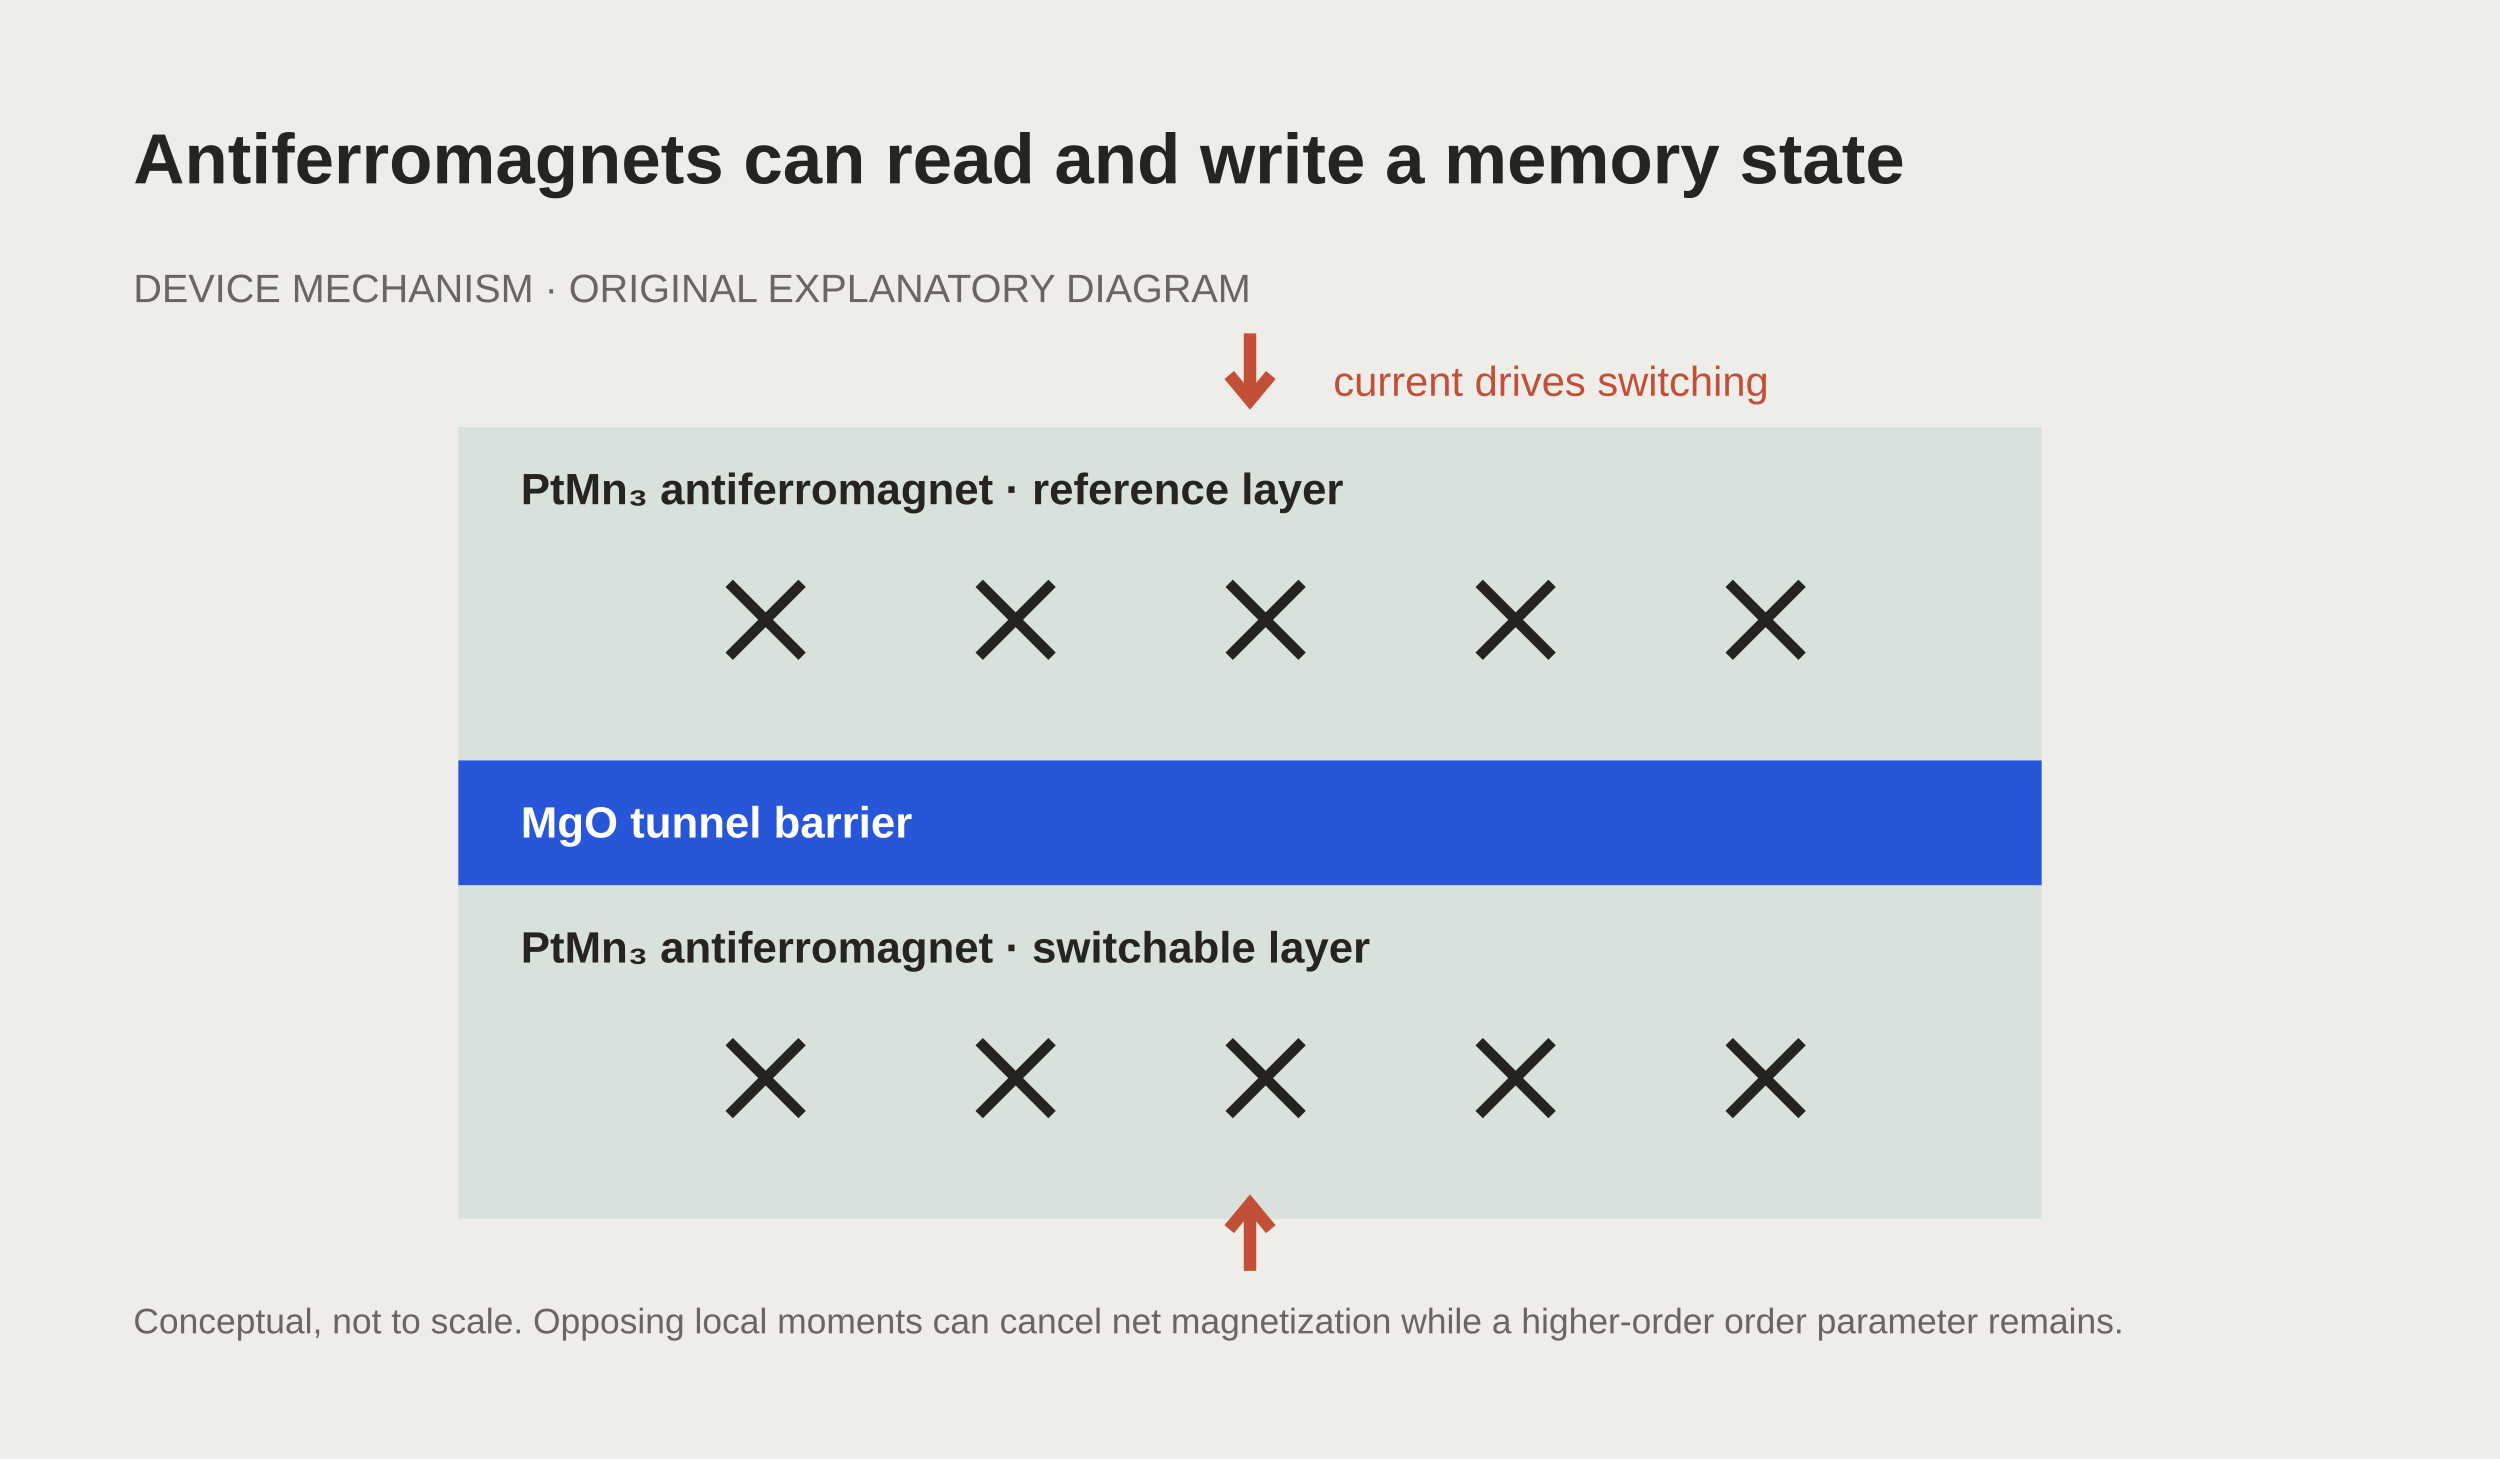
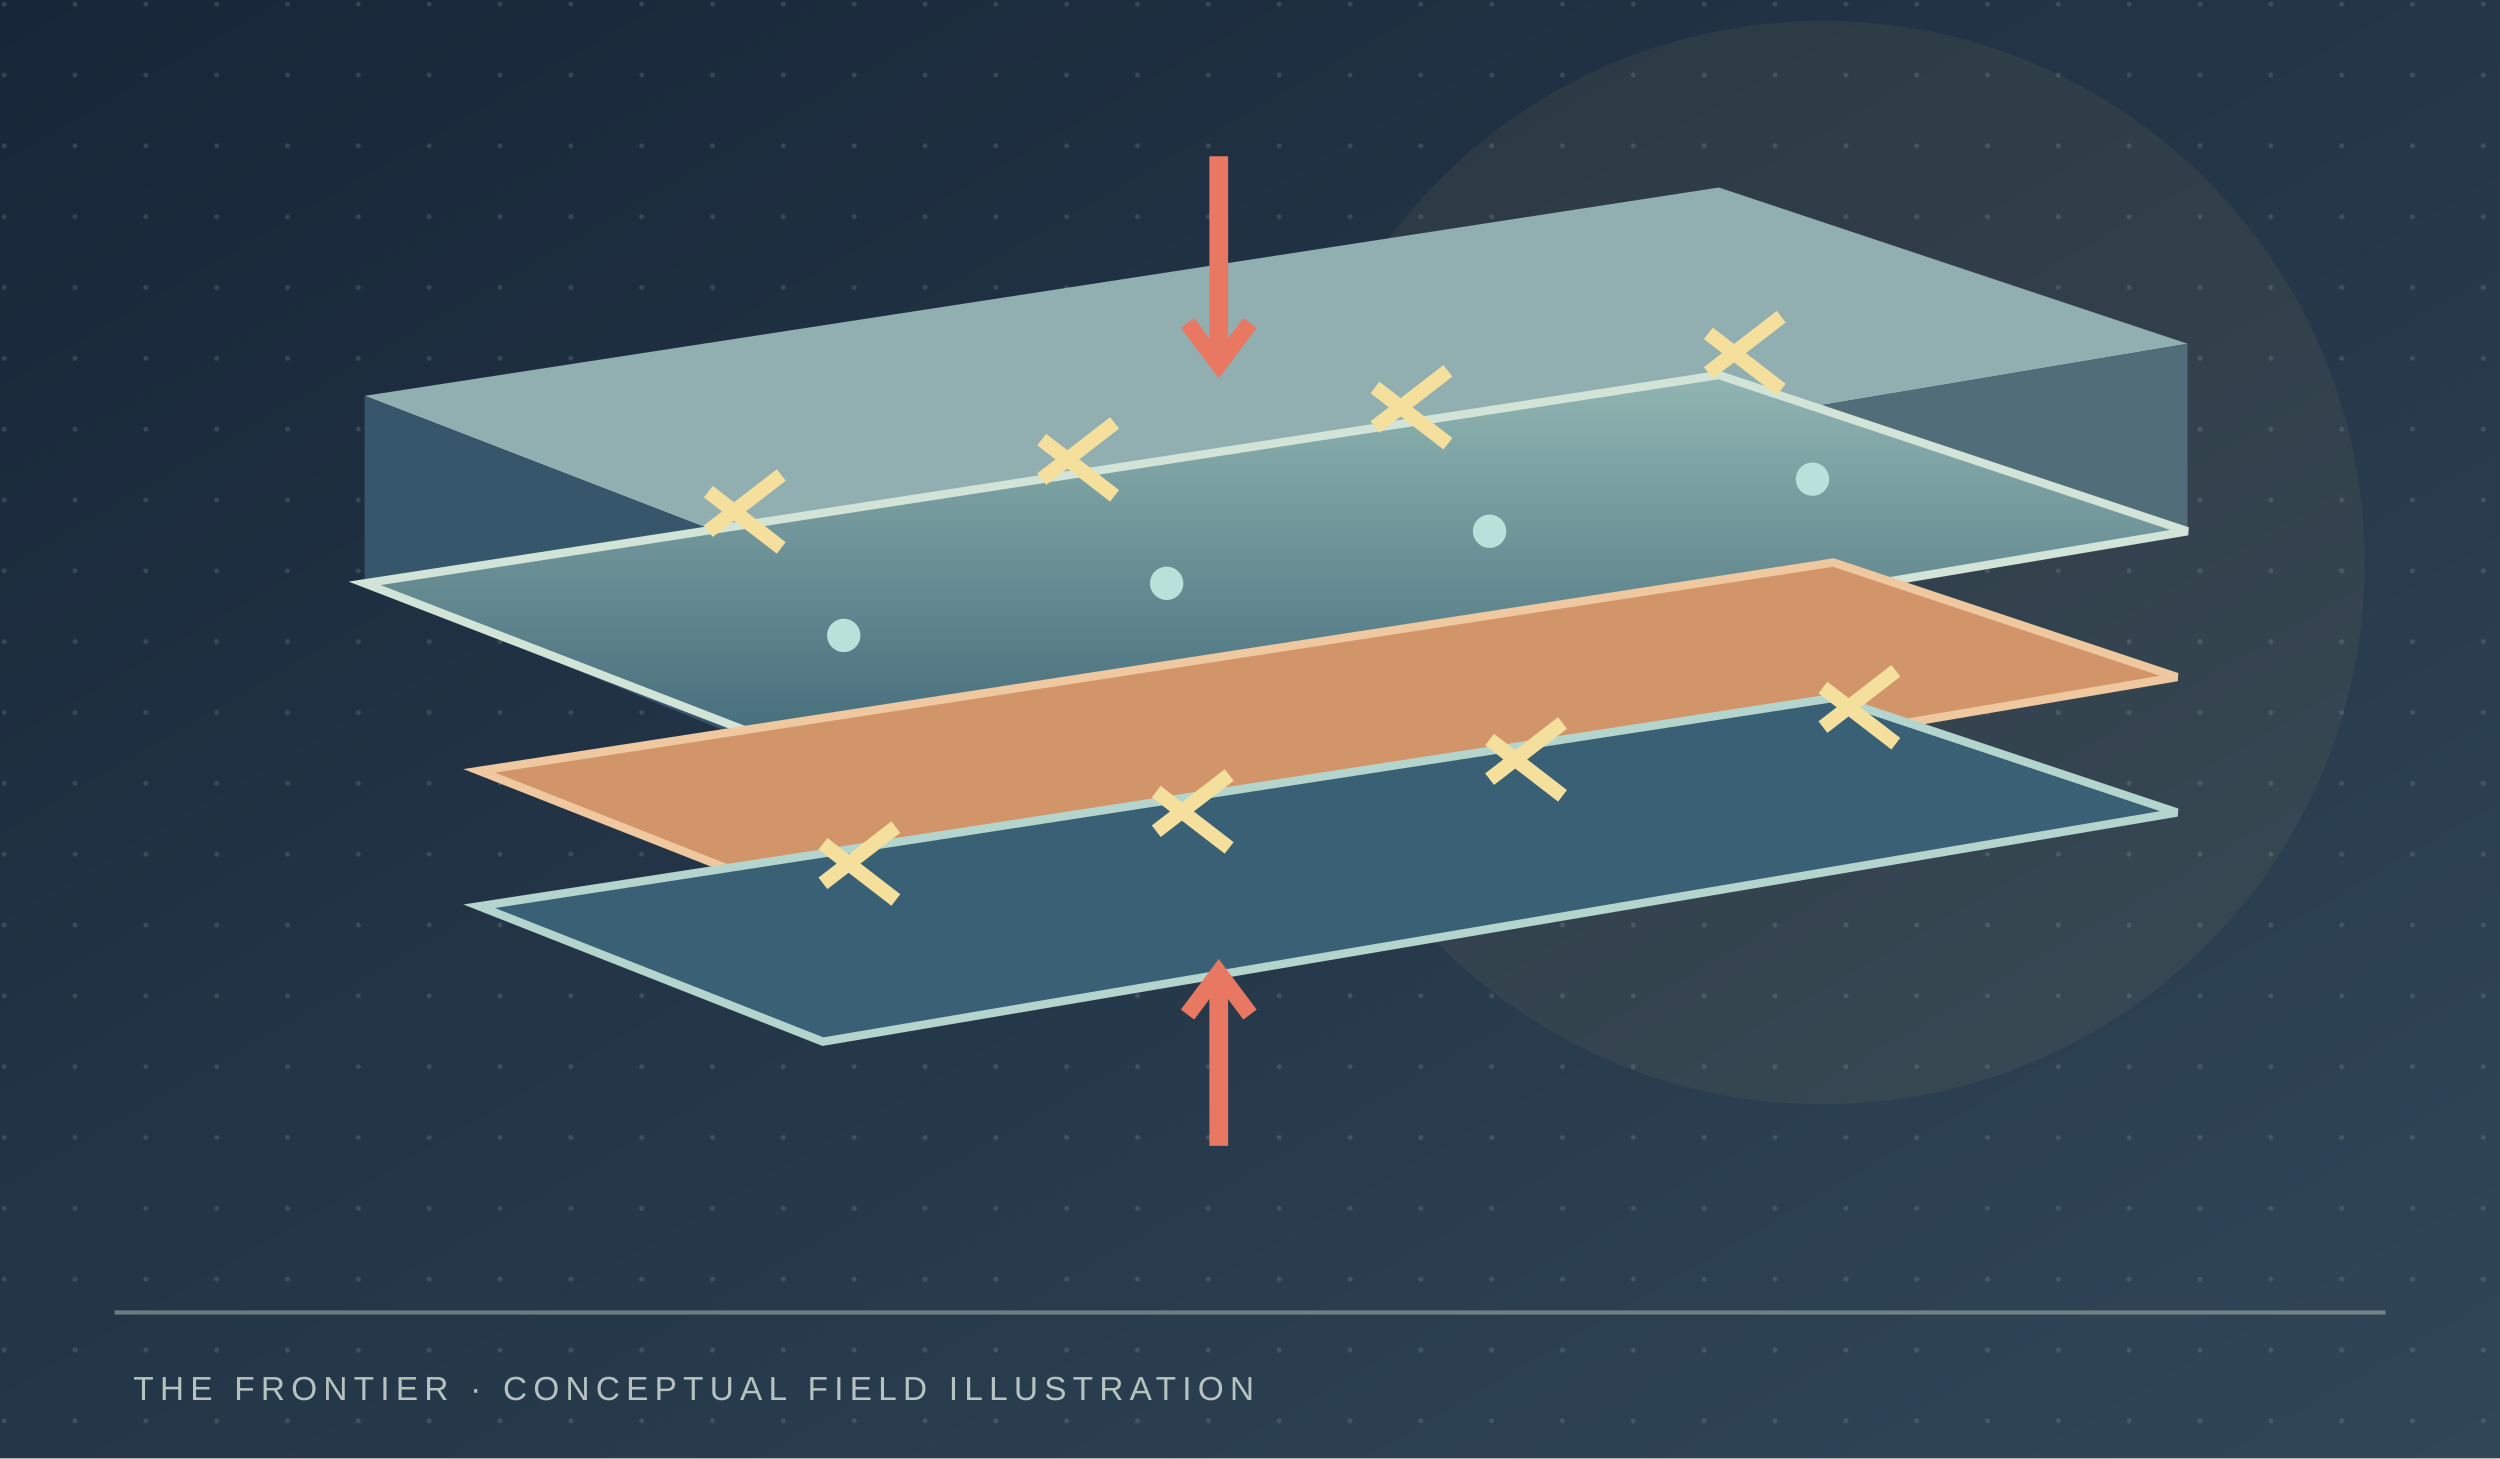
<svg xmlns="http://www.w3.org/2000/svg" width="1200" height="700" viewBox="0 0 1200 700" role="img" aria-labelledby="title desc">
-   <rect width="1200" height="700" fill="#eeede9" />
-   <text x="64" y="88" fill="#25241f" font-family="Arial,sans-serif" font-size="34" font-weight="700">Antiferromagnets can read and write a memory state</text>
-   <text x="64" y="145" fill="#68665f" font-family="Arial,sans-serif" font-size="19">DEVICE MECHANISM · ORIGINAL EXPLANATORY DIAGRAM</text>
-   <rect x="220" y="205" width="760" height="160" fill="#d9e1dd" />
-   <rect x="220" y="365" width="760" height="60" fill="#2856d9" />
-   <rect x="220" y="425" width="760" height="160" fill="#d9e1dd" />
-   <text x="250" y="242" fill="#25241f" font-family="Arial,sans-serif" font-size="21" font-weight="600">PtMn₃ antiferromagnet · reference layer</text>
-   <text x="250" y="402" fill="#fff" font-family="Arial,sans-serif" font-size="21" font-weight="600">MgO tunnel barrier</text>
-   <text x="250" y="462" fill="#25241f" font-family="Arial,sans-serif" font-size="21" font-weight="600">PtMn₃ antiferromagnet · switchable layer</text>
-   <g stroke="#24231f" stroke-width="5">
-     <path d="M350 280l35 35m0-35l-35 35M470 280l35 35m0-35l-35 35M590 280l35 35m0-35l-35 35M710 280l35 35m0-35l-35 35M830 280l35 35m0-35l-35 35" />
-     <path d="M350 500l35 35m0-35l-35 35M470 500l35 35m0-35l-35 35M590 500l35 35m0-35l-35 35M710 500l35 35m0-35l-35 35M830 500l35 35m0-35l-35 35" />
+   <defs>
+     <linearGradient id="bg" x1="0" y1="0" x2="1" y2="1">
+       <stop stop-color="#172638" />
+       <stop offset="1" stop-color="#314758" />
+     </linearGradient>
+     <pattern id="grain" width="34" height="34" patternUnits="userSpaceOnUse">
+       <circle cx="2" cy="2" r="1.2" fill="#aac3c0" opacity=".18" />
+     </pattern>
+   </defs>
+   <rect width="1200" height="700" fill="url(#bg)" />
+   <rect width="1200" height="700" fill="url(#grain)" />
+   <circle cx="875" cy="270" r="260" fill="#e1b766" opacity=".07" />
+   <defs>
+     <linearGradient id="metal" x2="0" y2="1">
+       <stop stop-color="#91b5b2" />
+       <stop offset="1" stop-color="#416978" />
+     </linearGradient>
+   </defs>
+   <path d="M175 190l650-100 225 75-655 110Z" fill="#91aeb0" />
+   <path d="M175 190v90l220 90v-95Z" fill="#36566b" />
+   <path d="M395 275l655-110v90L395 370Z" fill="#506d79" />
+   <path d="M175 280l650-100 225 75-655 110Z" fill="url(#metal)" stroke="#d2e4d7" stroke-width="4" />
+   <path d="M230 370l650-100 165 55-650 110Z" fill="#d29569" stroke="#f0c89f" stroke-width="4" />
+   <path d="M230 435l650-100 165 55-650 110Z" fill="#396075" stroke="#b4d4ce" stroke-width="4" />
+   <g stroke="#f5df9d" stroke-width="7">
+     <path d="M340 236l35 27m0-35l-35 27M500 211l35 27m0-35l-35 27M660 186l35 27m0-35l-35 27M820 160l35 27m0-35l-35 27" />
+     <path d="M395 405l35 27m0-35l-35 27M555 380l35 27m0-35l-35 27M715 355l35 27m0-35l-35 27M875 330l35 27m0-35l-35 27" />
  </g>
-   <path d="M600 160v30M600 610v-30" stroke="#c25038" stroke-width="6" />
-   <path d="M590 180l10 12 10-12M590 590l10-12 10 12" fill="none" stroke="#c25038" stroke-width="6" />
-   <text x="640" y="190" fill="#c25038" font-family="Arial,sans-serif" font-size="20">current drives switching</text>
-   <text x="64" y="640" fill="#68665f" font-family="Arial,sans-serif" font-size="17">Conceptual, not to scale. Opposing local moments can cancel net magnetization while a higher-order order parameter remains.</text>
+   <path d="M585 75v95m0 380v-80" stroke="#e87862" stroke-width="9" />
+   <path d="M570 155l15 20 15-20M570 487l15-20 15 20" fill="none" stroke="#e87862" stroke-width="8" />
+   <g fill="#b8e1d9">
+     <circle cx="405" cy="305" r="8" />
+     <circle cx="560" cy="280" r="8" />
+     <circle cx="715" cy="255" r="8" />
+     <circle cx="870" cy="230" r="8" />
+   </g>
+   <path d="M55 630H1145" stroke="#bfd0c6" stroke-width="2" opacity=".45" />
+   <text x="64" y="672" fill="#d7e1d9" opacity=".82" font-family="Arial,sans-serif" font-size="16" letter-spacing="3">THE FRONTIER · CONCEPTUAL FIELD ILLUSTRATION</text>
</svg>
